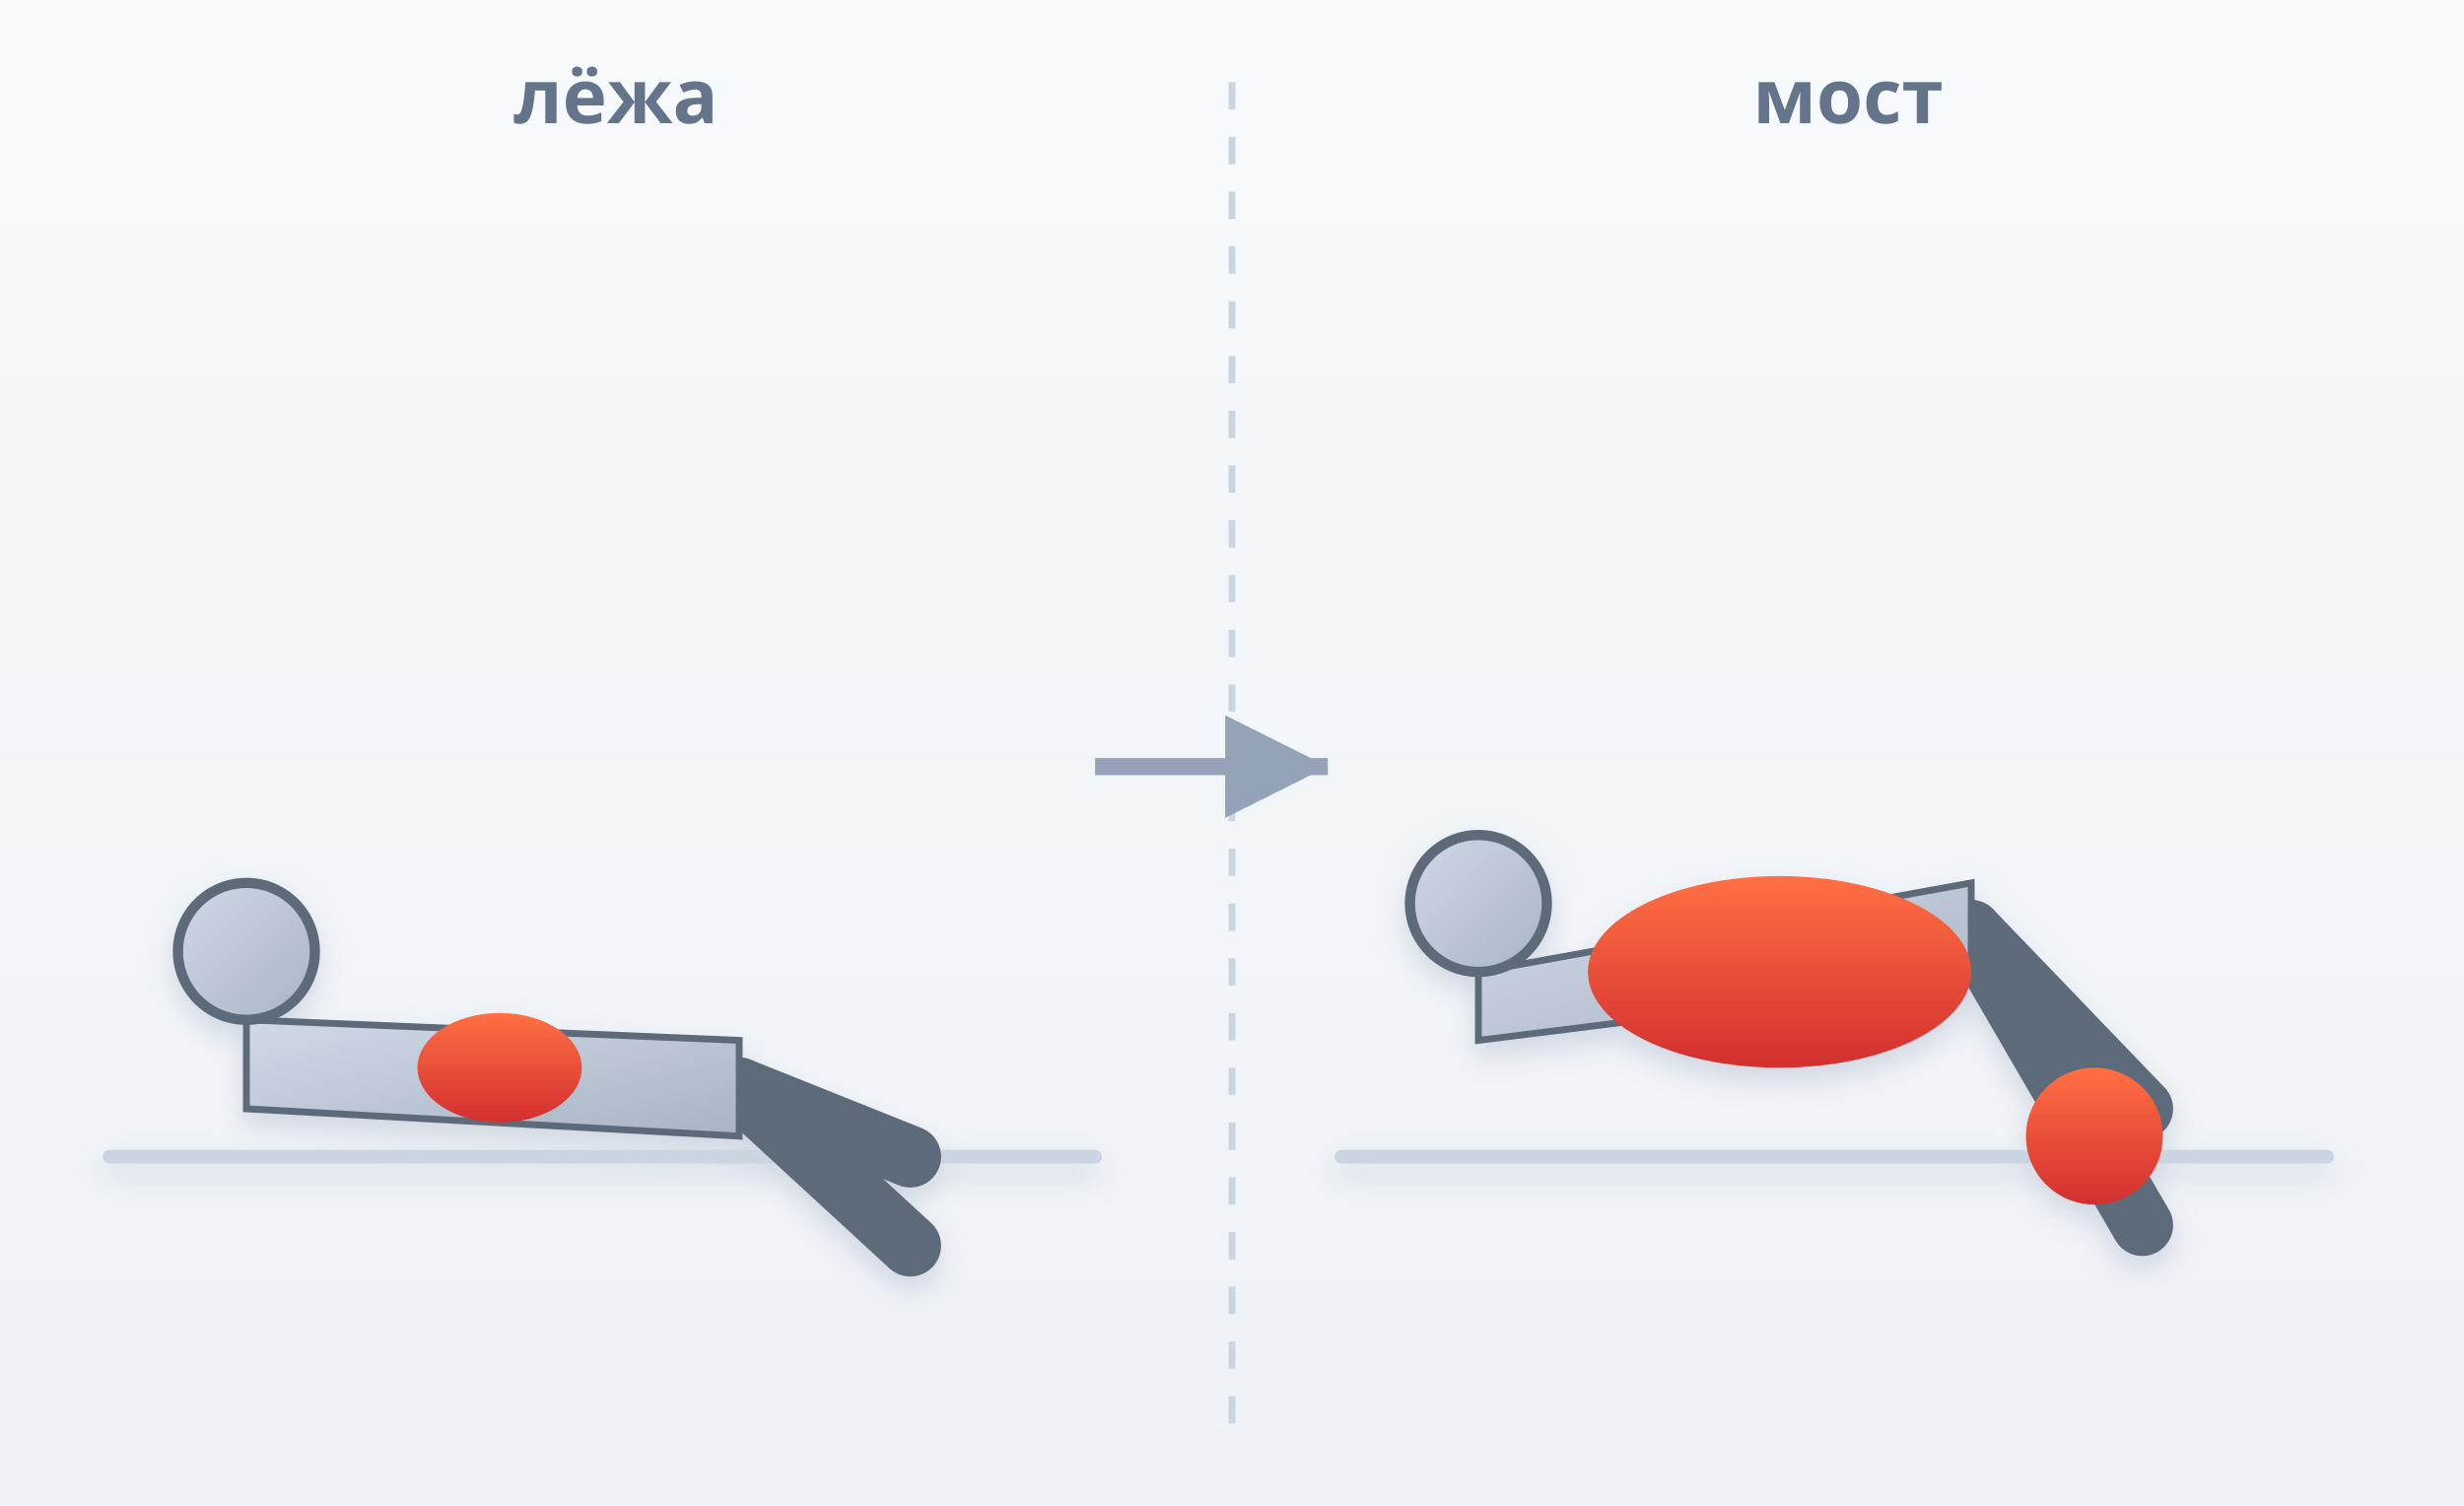
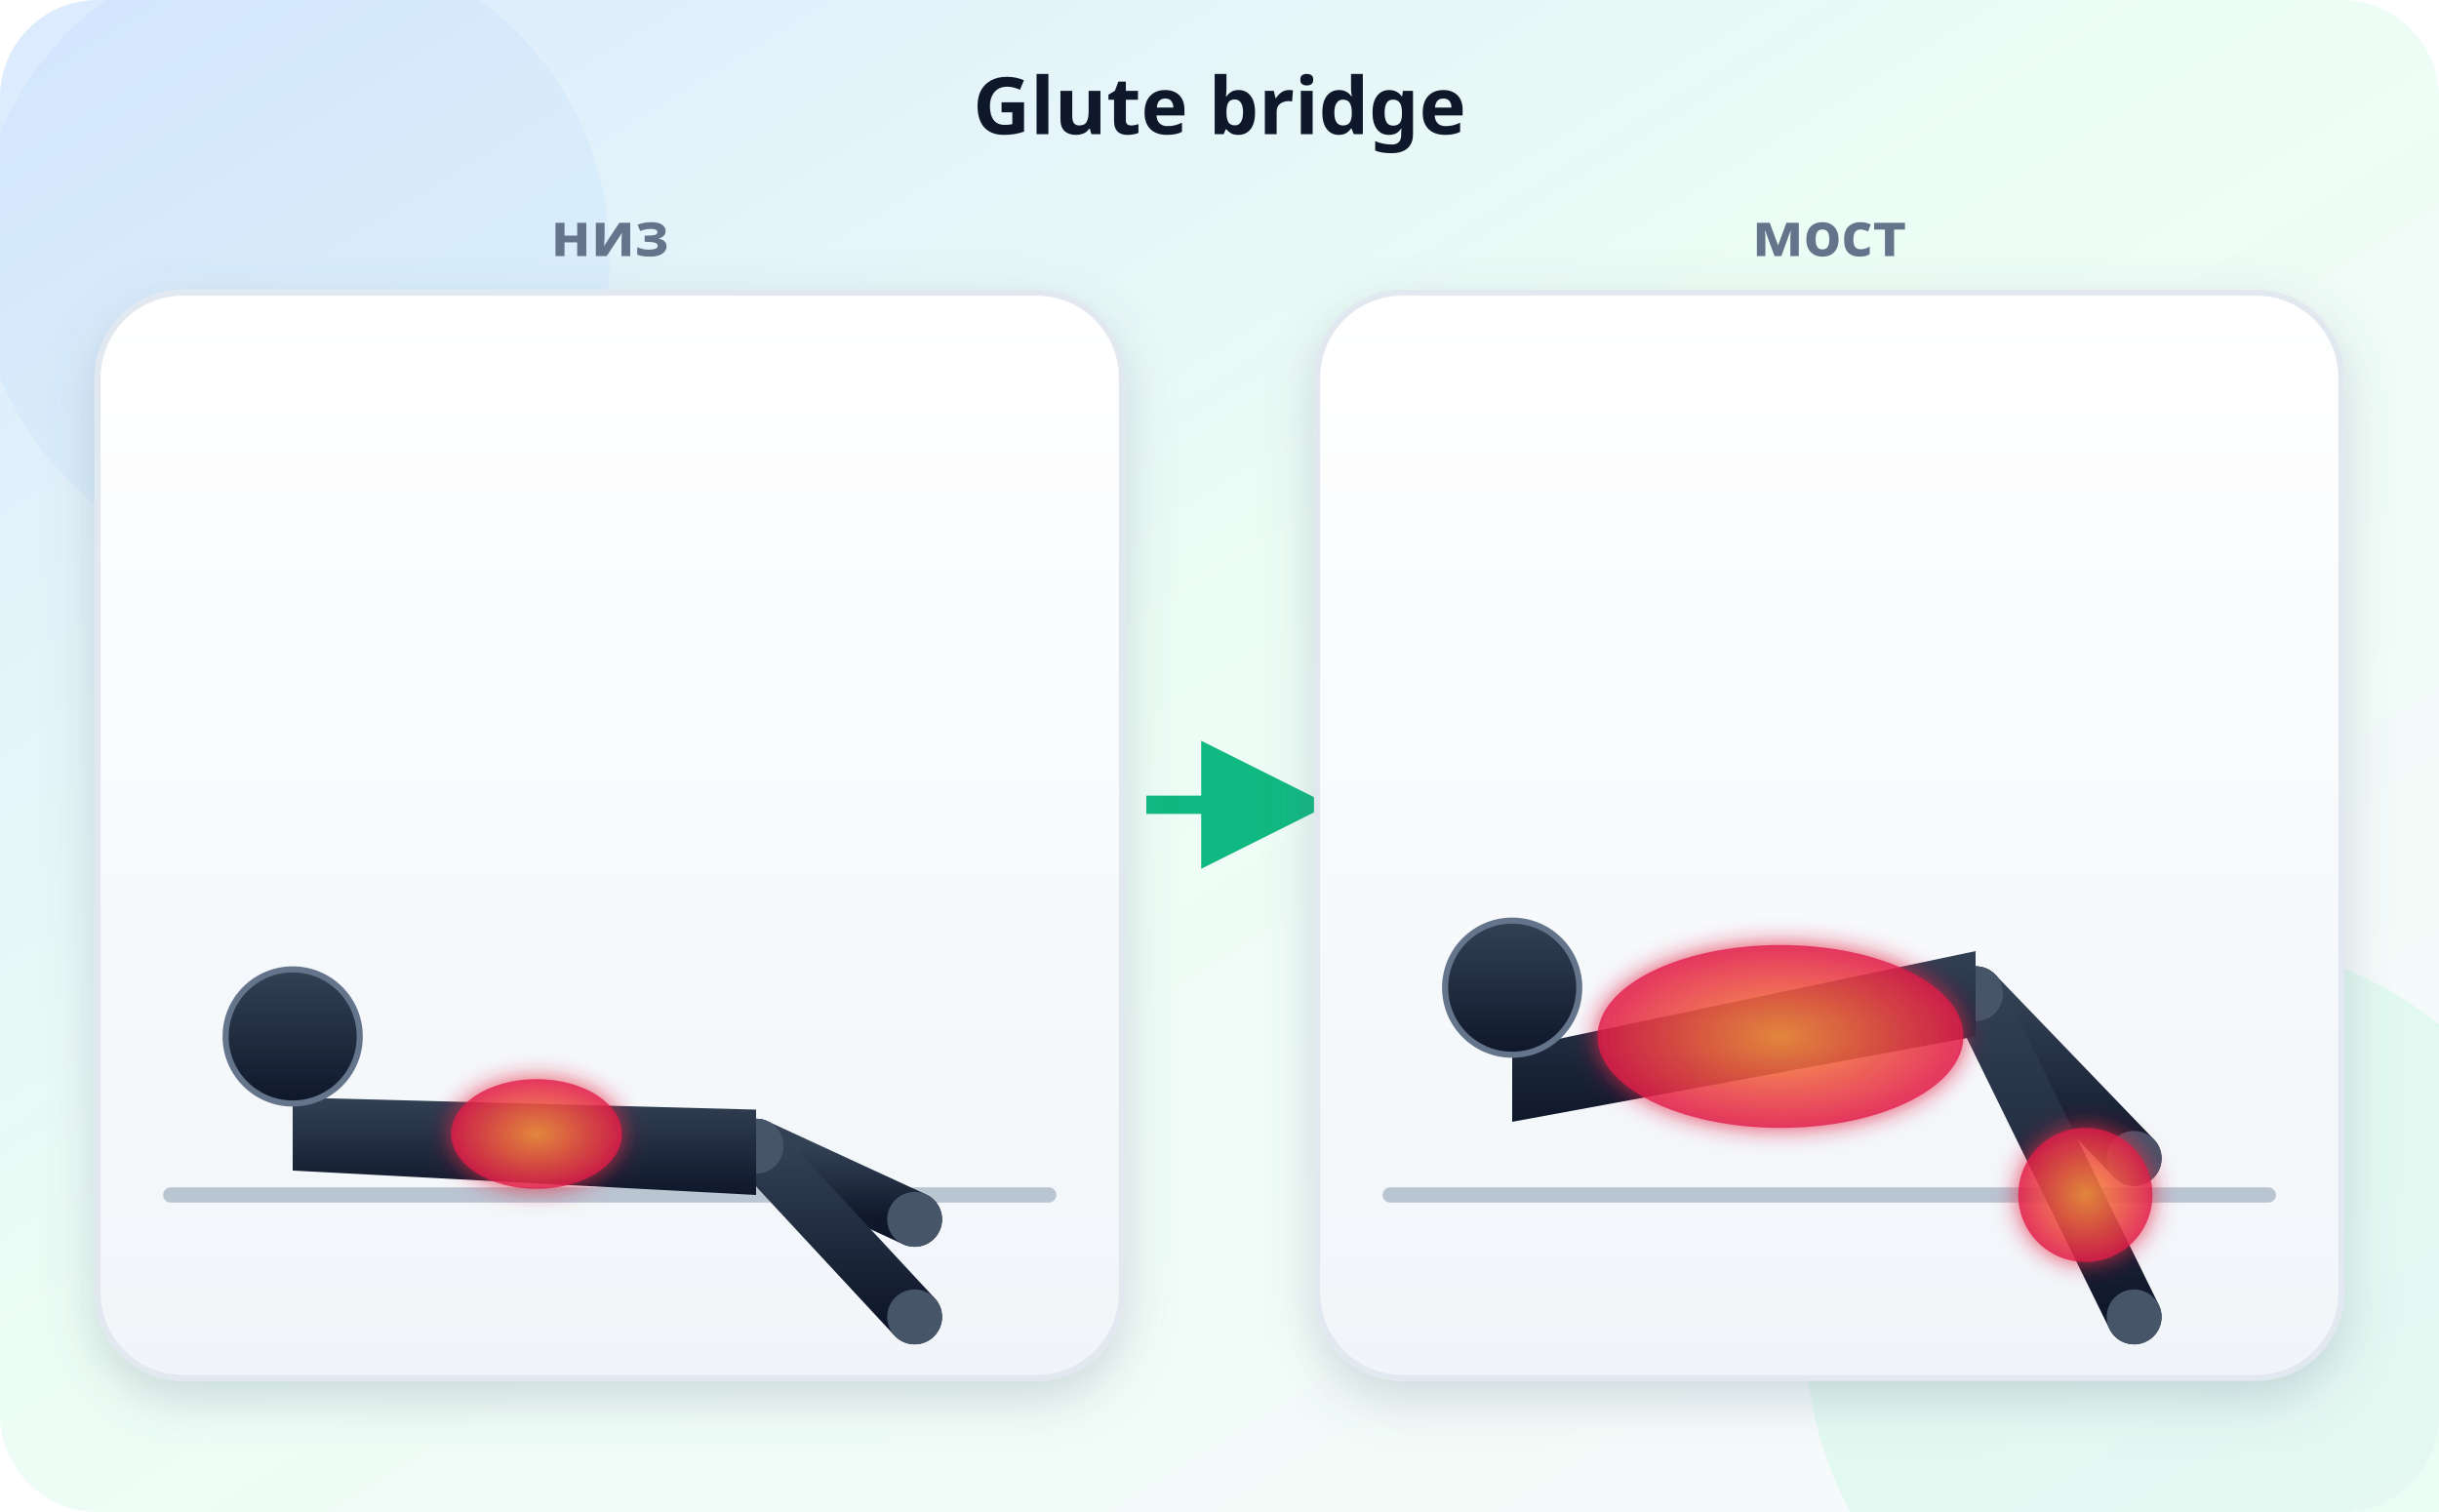
- <svg xmlns="http://www.w3.org/2000/svg" viewBox="0 0 360 220" role="img" aria-label="Glute bridge">
+ <svg xmlns="http://www.w3.org/2000/svg" viewBox="0 0 400 248" role="img" aria-label="Glute bridge">
  <defs>
-     <linearGradient id="bg" x1="0" y1="0" x2="0" y2="1">
-       <stop offset="0%" stop-color="#f8fafc" />
-       <stop offset="100%" stop-color="#eef2f7" />
+     <linearGradient id="glute-bridge-bg" x1="0" y1="0" x2="1" y2="1">
+       <stop offset="0%" stop-color="#dbeafe" />
+       <stop offset="45%" stop-color="#ecfdf5" />
+       <stop offset="100%" stop-color="#f8fafc" />
    </linearGradient>
-     <linearGradient id="skin" x1="0" y1="0" x2="1" y2="1">
-       <stop offset="0%" stop-color="#d1d9e6" />
-       <stop offset="100%" stop-color="#a8b4c4" />
+     <linearGradient id="glute-bridge-card" x1="0" y1="0" x2="0" y2="1">
+       <stop offset="0%" stop-color="#ffffff" />
+       <stop offset="100%" stop-color="#f1f5f9" />
    </linearGradient>
-     <linearGradient id="muscle" x1="0" y1="0" x2="0" y2="1">
-       <stop offset="0%" stop-color="#ff7043" />
-       <stop offset="100%" stop-color="#d32f2f" />
+     <linearGradient id="glute-bridge-body" x1="0" y1="0" x2="0" y2="1">
+       <stop offset="0%" stop-color="#334155" />
+       <stop offset="100%" stop-color="#0f172a" />
    </linearGradient>
-     <filter id="soft" x="-20%" y="-20%" width="140%" height="140%">
-       <feDropShadow dx="0" dy="2" stdDeviation="2" flood-color="#94a3b8" flood-opacity="0.35" />
+     <radialGradient id="glute-bridge-muscle" cx="50%" cy="50%" r="50%">
+       <stop offset="0%" stop-color="#fb923c" />
+       <stop offset="100%" stop-color="#e11d48" />
+     </radialGradient>
+     <filter id="glute-bridge-shadow" x="-25%" y="-25%" width="150%" height="150%">
+       <feDropShadow dx="0" dy="3" stdDeviation="4" flood-color="#64748b" flood-opacity="0.25" />
    </filter>
-     <marker id="arrow" markerWidth="8" markerHeight="8" refX="6" refY="3" orient="auto">
-       <path d="M0,0 L6,3 L0,6 Z" fill="#94a3b8" />
+     <filter id="glute-bridge-glow" x="-40%" y="-40%" width="180%" height="180%">
+       <feGaussianBlur stdDeviation="2" result="b" />
+       <feMerge>
+         <feMergeNode in="b" />
+         <feMergeNode in="SourceGraphic" />
+       </feMerge>
+     </filter>
+     <marker id="glute-bridge-arrow" markerWidth="7" markerHeight="7" refX="5" refY="3.5" orient="auto">
+       <path d="M0,0 L7,3.5 L0,7 Z" fill="#10b981" />
    </marker>
  </defs>
-   <rect width="360" height="220" fill="url(#bg)" />
-   <line x1="180" y1="12" x2="180" y2="208" stroke="#cbd5e1" stroke-width="1" stroke-dasharray="4 4" />
-   <text x="90" y="18" text-anchor="middle" font-family="system-ui,sans-serif" font-size="11" font-weight="600" fill="#64748b">лёжа</text>
-   <text x="270" y="18" text-anchor="middle" font-family="system-ui,sans-serif" font-size="11" font-weight="600" fill="#64748b">мост</text>
-   <path d="M 160 112 L 194 112" stroke="#94a3b8" stroke-width="2.5" marker-end="url(#arrow)" />
-   <g transform="translate(8, 24)" filter="url(#soft)">
-     <line x1="8" y1="145" x2="152" y2="145" stroke="#cbd5e1" stroke-width="2" stroke-linecap="round" />
-     <line x1="100" y1="135" x2="125" y2="145" stroke="#5d6b7a" stroke-width="9" stroke-linecap="round" />
-     <line x1="100" y1="135" x2="125" y2="158" stroke="#5d6b7a" stroke-width="9" stroke-linecap="round" />
-     <path d="M28 125 L100 128 L100 142 L28 138 Z" fill="url(#skin)" stroke="#5d6b7a" />
-     <circle cx="28" cy="115" r="10" fill="url(#skin)" stroke="#5d6b7a" stroke-width="1.5" />
-     <ellipse cx="65" cy="132" rx="12" ry="8" fill="url(#muscle)" transform="rotate(0 65 132)" />
+   <rect width="400" height="248" fill="url(#glute-bridge-bg)" rx="16" />
+   <circle cx="48" cy="42" r="52" fill="#93c5fd" opacity="0.12" />
+   <circle cx="360" cy="218" r="64" fill="#6ee7b7" opacity="0.14" />
+   <text x="200" y="22" text-anchor="middle" font-family="system-ui,sans-serif" font-size="13" font-weight="700" fill="#0f172a">Glute bridge</text>
+   <text x="100" y="42" text-anchor="middle" font-family="system-ui,sans-serif" font-size="10" font-weight="600" fill="#64748b">низ</text>
+   <text x="300" y="42" text-anchor="middle" font-family="system-ui,sans-serif" font-size="10" font-weight="600" fill="#64748b">мост</text>
+   <path d="M 188 132 L 212 132" stroke="#10b981" stroke-width="3" marker-end="url(#glute-bridge-arrow)" />
+   <g transform="translate(16, 48)">
+     <rect x="0" y="0" width="168" height="178" rx="14" fill="url(#glute-bridge-card)" filter="url(#glute-bridge-shadow)" stroke="#e2e8f0" stroke-width="1" />
+     <line x1="12" y1="148" x2="156" y2="148" stroke="#94a3b8" stroke-width="2.5" stroke-linecap="round" opacity="0.6" />
+     <line x1="108" y1="140" x2="134" y2="152" stroke="url(#glute-bridge-body)" stroke-width="9" stroke-linecap="round" />
+     <circle cx="108" cy="140" r="4.5" fill="#475569" />
+     <circle cx="134" cy="152" r="4.5" fill="#475569" />
+     <line x1="108" y1="140" x2="134" y2="168" stroke="url(#glute-bridge-body)" stroke-width="9" stroke-linecap="round" />
+     <circle cx="108" cy="140" r="4.5" fill="#475569" />
+     <circle cx="134" cy="168" r="4.5" fill="#475569" />
+     <path d="M32 132 L108 134 L108 148 L32 144 Z" fill="url(#glute-bridge-body)" />
+     <circle cx="32" cy="122" r="11" fill="url(#glute-bridge-body)" stroke="#64748b" stroke-width="1" />
+     <ellipse cx="72" cy="138" rx="14" ry="9" fill="url(#glute-bridge-muscle)" opacity="0.88" filter="url(#glute-bridge-glow)" transform="rotate(0 72 138)" />
  </g>
-   <g transform="translate(188, 24)" filter="url(#soft)">
-     <line x1="8" y1="145" x2="152" y2="145" stroke="#cbd5e1" stroke-width="2" stroke-linecap="round" />
-     <line x1="100" y1="112" x2="125" y2="138" stroke="#5d6b7a" stroke-width="9" stroke-linecap="round" />
-     <line x1="100" y1="112" x2="125" y2="155" stroke="#5d6b7a" stroke-width="9" stroke-linecap="round" />
-     <path d="M28 118 L100 105 L100 119 L28 128 Z" fill="url(#skin)" stroke="#5d6b7a" />
-     <circle cx="28" cy="108" r="10" fill="url(#skin)" stroke="#5d6b7a" stroke-width="1.5" />
-     <ellipse cx="72" cy="118" rx="28" ry="14" fill="url(#muscle)" transform="rotate(0 72 118)" />
-     <ellipse cx="118" cy="142" rx="10" ry="10" fill="url(#muscle)" transform="rotate(0 118 142)" />
+   <g transform="translate(216, 48)">
+     <rect x="0" y="0" width="168" height="178" rx="14" fill="url(#glute-bridge-card)" filter="url(#glute-bridge-shadow)" stroke="#e2e8f0" stroke-width="1" />
+     <line x1="12" y1="148" x2="156" y2="148" stroke="#94a3b8" stroke-width="2.5" stroke-linecap="round" opacity="0.6" />
+     <line x1="108" y1="115" x2="134" y2="142" stroke="url(#glute-bridge-body)" stroke-width="9" stroke-linecap="round" />
+     <circle cx="108" cy="115" r="4.5" fill="#475569" />
+     <circle cx="134" cy="142" r="4.5" fill="#475569" />
+     <line x1="108" y1="115" x2="134" y2="168" stroke="url(#glute-bridge-body)" stroke-width="9" stroke-linecap="round" />
+     <circle cx="108" cy="115" r="4.5" fill="#475569" />
+     <circle cx="134" cy="168" r="4.5" fill="#475569" />
+     <path d="M32 124 L108 108 L108 122 L32 136 Z" fill="url(#glute-bridge-body)" />
+     <circle cx="32" cy="114" r="11" fill="url(#glute-bridge-body)" stroke="#64748b" stroke-width="1" />
+     <ellipse cx="76" cy="122" rx="30" ry="15" fill="url(#glute-bridge-muscle)" opacity="0.88" filter="url(#glute-bridge-glow)" transform="rotate(0 76 122)" />
+     <ellipse cx="126" cy="148" rx="11" ry="11" fill="url(#glute-bridge-muscle)" opacity="0.88" filter="url(#glute-bridge-glow)" transform="rotate(0 126 148)" />
  </g>
</svg>
